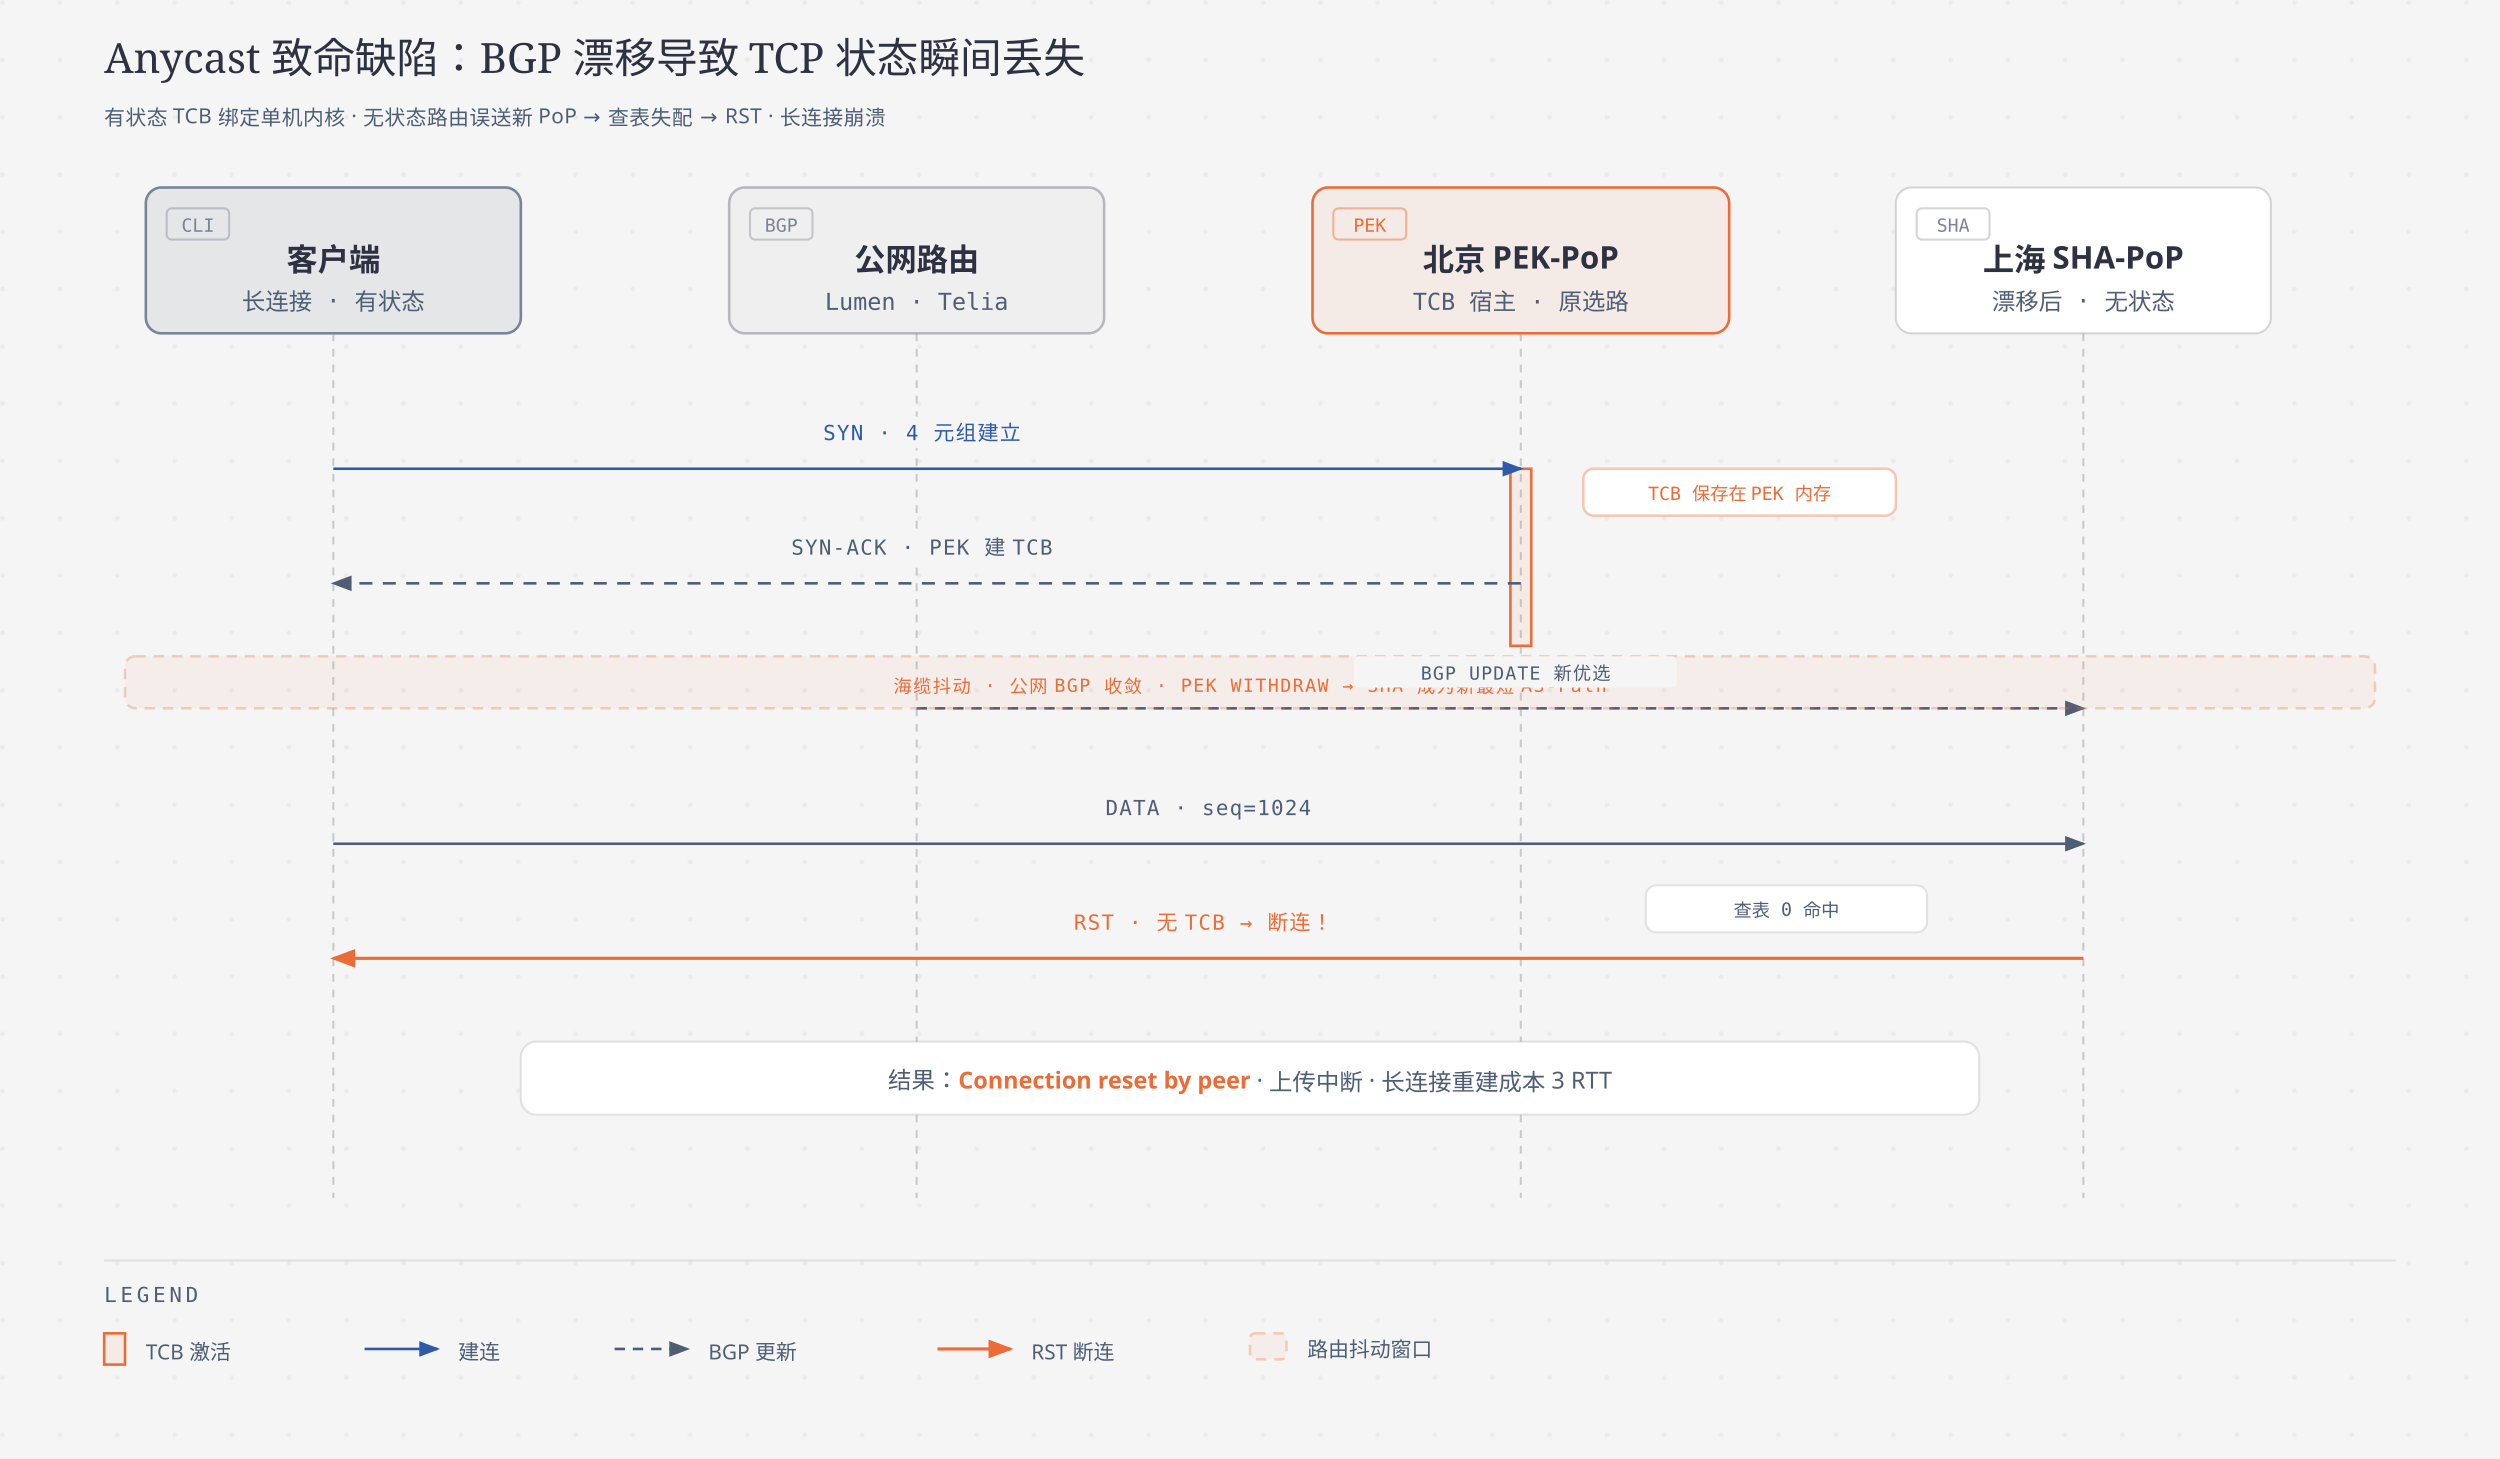
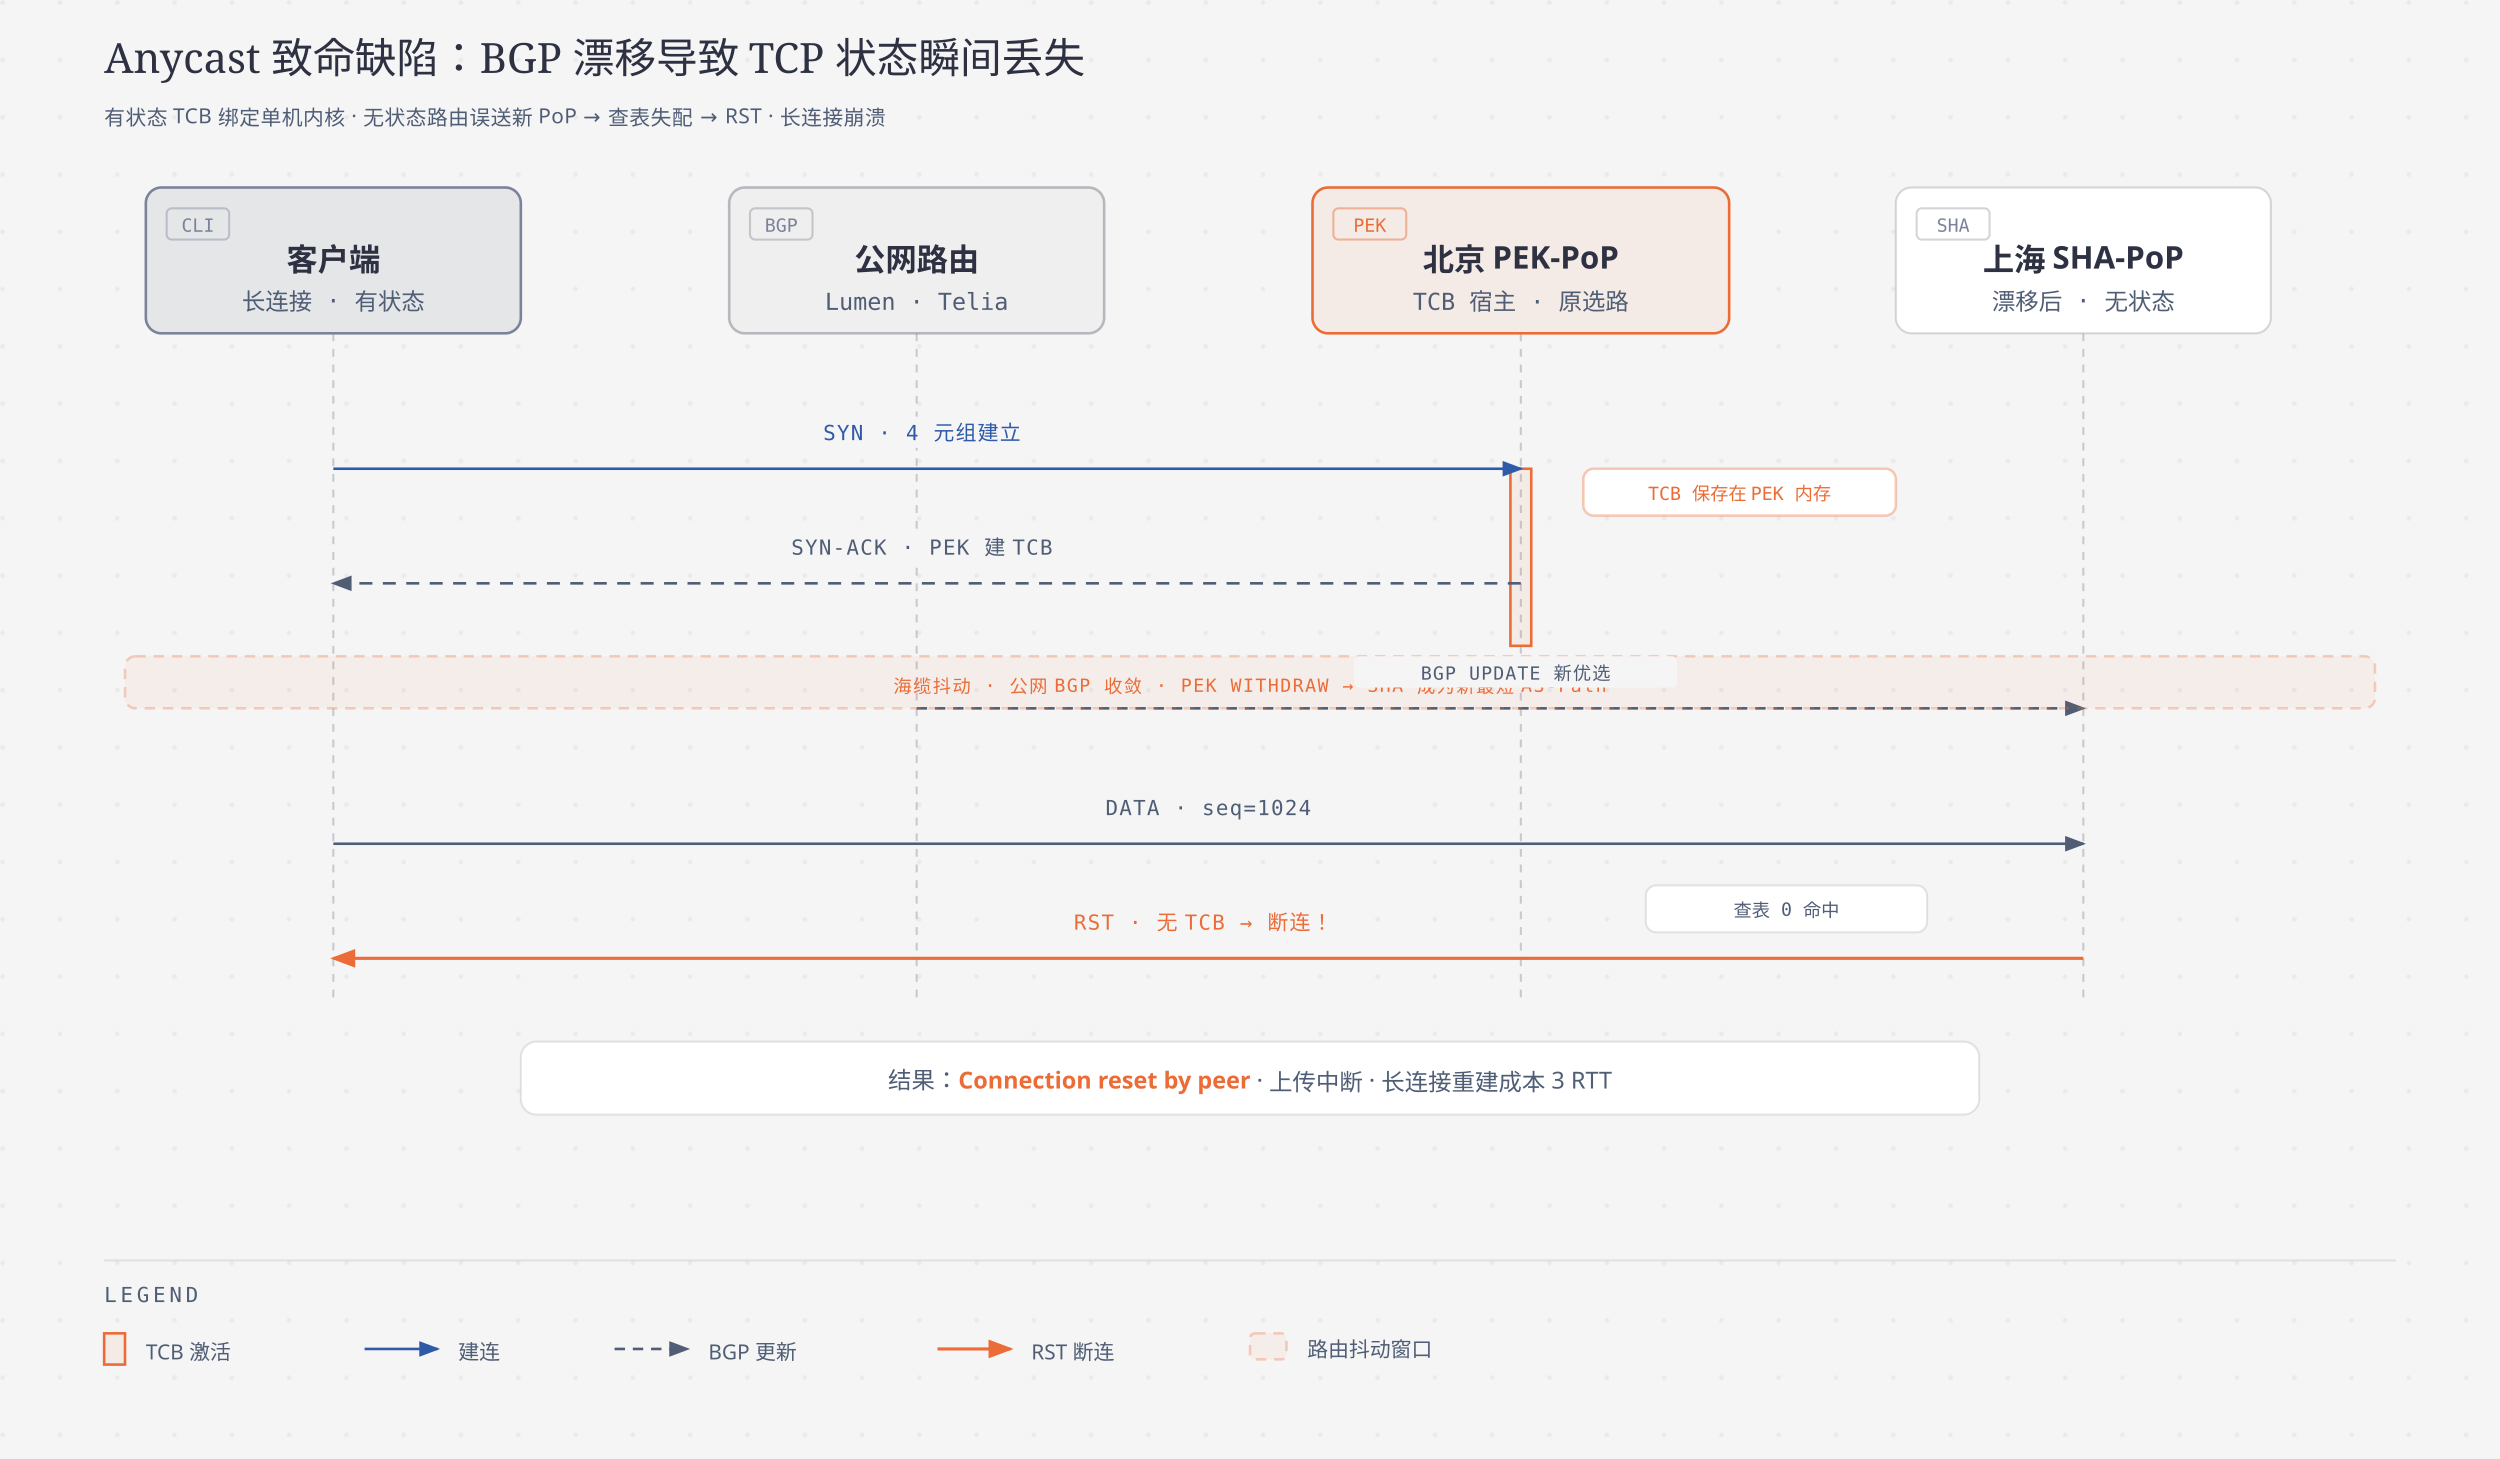
<svg xmlns="http://www.w3.org/2000/svg" viewBox="0 0 960 560" width="100%" height="100%" role="img" aria-labelledby="cdn-anycast-tcp-flapping-reset-flow-title cdn-anycast-tcp-flapping-reset-flow-desc">
  <defs>
    <pattern id="dots" width="22" height="22" patternUnits="userSpaceOnUse">
      <circle cx="1" cy="1" r="0.9" fill="rgba(45,49,66,0.10)" />
    </pattern>
    <marker id="arrow" markerWidth="8" markerHeight="6" refX="7" refY="3" orient="auto">
      <polygon points="0 0, 8 3, 0 6" fill="#4f5d75" />
    </marker>
    <marker id="arrow-accent" markerWidth="8" markerHeight="6" refX="7" refY="3" orient="auto">
      <polygon points="0 0, 8 3, 0 6" fill="#eb6c36" />
    </marker>
    <marker id="arrow-link" markerWidth="8" markerHeight="6" refX="7" refY="3" orient="auto">
      <polygon points="0 0, 8 3, 0 6" fill="#2e5aa8" />
    </marker>
  </defs>
  <rect width="100%" height="100%" fill="#f5f5f5" />
  <rect width="100%" height="100%" fill="url(#dots)" opacity="0.55" />
  <text x="40" y="28" fill="#2d3142" font-size="16" font-weight="400" font-family="'Instrument Serif', serif">Anycast 致命缺陷：BGP 漂移导致 TCP 状态瞬间丢失</text>
  <text x="40" y="48" fill="#4f5d75" font-size="8" font-family="'Geist', sans-serif" letter-spacing="0.02em">有状态 TCB 绑定单机内核 · 无状态路由误送新 PoP → 查表失配 → RST · 长连接崩溃</text>
-   <line x1="128" y1="128" x2="128" y2="460" stroke="rgba(45,49,66,0.22)" stroke-width="0.8" stroke-dasharray="3,3" />
-   <line x1="352" y1="128" x2="352" y2="460" stroke="rgba(45,49,66,0.22)" stroke-width="0.8" stroke-dasharray="3,3" />
-   <line x1="584" y1="128" x2="584" y2="460" stroke="rgba(45,49,66,0.22)" stroke-width="0.8" stroke-dasharray="3,3" />
-   <line x1="800" y1="128" x2="800" y2="460" stroke="rgba(45,49,66,0.22)" stroke-width="0.8" stroke-dasharray="3,3" />
+   <line x1="128" y1="128" x2="128" y2="386" stroke="rgba(45,49,66,0.22)" stroke-width="0.8" stroke-dasharray="3,3" />
+   <line x1="352" y1="128" x2="352" y2="386" stroke="rgba(45,49,66,0.22)" stroke-width="0.8" stroke-dasharray="3,3" />
+   <line x1="584" y1="128" x2="584" y2="386" stroke="rgba(45,49,66,0.22)" stroke-width="0.8" stroke-dasharray="3,3" />
+   <line x1="800" y1="128" x2="800" y2="386" stroke="rgba(45,49,66,0.22)" stroke-width="0.8" stroke-dasharray="3,3" />
  <rect x="580" y="180" width="8" height="68" fill="rgba(235,108,54,0.08)" stroke="#eb6c36" stroke-width="1" />
  <line x1="128" y1="180" x2="584" y2="180" stroke="#2e5aa8" stroke-width="1" marker-end="url(#arrow-link)" />
  <line x1="584" y1="224" x2="128" y2="224" stroke="#4f5d75" stroke-width="1" stroke-dasharray="5,4" marker-end="url(#arrow)" />
  <line x1="352" y1="272" x2="800" y2="272" stroke="#4f5d75" stroke-width="1" stroke-dasharray="4,3" marker-end="url(#arrow)" />
  <line x1="128" y1="324" x2="800" y2="324" stroke="#4f5d75" stroke-width="1" marker-end="url(#arrow)" />
  <line x1="800" y1="368" x2="128" y2="368" stroke="#eb6c36" stroke-width="1.2" marker-end="url(#arrow-accent)" />
  <rect x="48" y="252" width="864" height="20" rx="4" fill="rgba(235,108,54,0.06)" stroke="rgba(235,108,54,0.30)" stroke-width="1" stroke-dasharray="4,3" />
  <text x="480" y="266" fill="#eb6c36" font-size="7" font-family="'Geist Mono', monospace" text-anchor="middle" letter-spacing="0.08em">海缆抖动 · 公网 BGP 收敛 · PEK WITHDRAW → SHA 成为新最短 AS-Path</text>
  <rect x="288" y="160" width="132" height="12" rx="2" fill="#f5f5f5" />
  <text x="354" y="169" fill="#2e5aa8" font-size="8" font-family="'Geist Mono', monospace" text-anchor="middle" letter-spacing="0.06em">SYN · 4 元组建立</text>
  <rect x="292" y="204" width="124" height="12" rx="2" fill="#f5f5f5" />
  <text x="354" y="213" fill="#4f5d75" font-size="8" font-family="'Geist Mono', monospace" text-anchor="middle" letter-spacing="0.06em">SYN-ACK · PEK 建 TCB</text>
  <rect x="520" y="252" width="124" height="12" rx="2" fill="#f5f5f5" />
  <text x="582" y="261" fill="#4f5d75" font-size="7" font-family="'Geist Mono', monospace" text-anchor="middle" letter-spacing="0.06em">BGP UPDATE 新优选</text>
  <rect x="396" y="304" width="136" height="12" rx="2" fill="#f5f5f5" />
  <text x="464" y="313" fill="#4f5d75" font-size="8" font-family="'Geist Mono', monospace" text-anchor="middle" letter-spacing="0.06em">DATA · seq=1024</text>
  <rect x="396" y="348" width="132" height="12" rx="2" fill="#f5f5f5" />
  <text x="462" y="357" fill="#eb6c36" font-size="8" font-family="'Geist Mono', monospace" text-anchor="middle" letter-spacing="0.06em">RST · 无 TCB → 断连！</text>
  <rect x="608" y="180" width="120" height="18" rx="4" fill="#ffffff" stroke="rgba(235,108,54,0.35)" stroke-width="1" />
  <text x="668" y="192" fill="#eb6c36" font-size="7" font-family="'Geist Mono', monospace" text-anchor="middle">TCB 保存在 PEK 内存</text>
  <rect x="632" y="340" width="108" height="18" rx="4" fill="#ffffff" stroke="rgba(45,49,66,0.12)" stroke-width="0.8" />
  <text x="686" y="352" fill="#4f5d75" font-size="7" font-family="'Geist Mono', monospace" text-anchor="middle">查表 0 命中</text>
  <rect x="200" y="400" width="560" height="28" rx="6" fill="#ffffff" stroke="rgba(45,49,66,0.12)" stroke-width="0.8" />
  <text x="480" y="418" fill="#4f5d75" font-size="9" font-family="'Geist', sans-serif" text-anchor="middle">结果：<tspan fill="#eb6c36" font-weight="600">Connection reset by peer</tspan> · 上传中断 · 长连接重建成本 3 RTT</text>
  <g>
    <rect x="56" y="72" width="144" height="56" rx="6" fill="#f5f5f5" />
    <rect x="56" y="72" width="144" height="56" rx="6" fill="rgba(79,93,117,0.10)" stroke="#7a8399" stroke-width="1" />
    <rect x="64" y="80" width="24" height="12" rx="2" fill="transparent" stroke="rgba(122,131,153,0.40)" stroke-width="0.8" />
    <text x="76" y="89" fill="#7a8399" font-size="7" font-family="'Geist Mono', monospace" text-anchor="middle">CLI</text>
    <text x="128" y="104" fill="#2d3142" font-size="12" font-weight="600" font-family="'Geist', sans-serif" text-anchor="middle">客户端</text>
    <text x="128" y="119" fill="#4f5d75" font-size="9" font-family="'Geist Mono', monospace" text-anchor="middle">长连接 · 有状态</text>
  </g>
  <g>
    <rect x="280" y="72" width="144" height="56" rx="6" fill="#f5f5f5" />
    <rect x="280" y="72" width="144" height="56" rx="6" fill="rgba(45,49,66,0.03)" stroke="rgba(45,49,66,0.30)" stroke-width="1" />
    <rect x="288" y="80" width="24" height="12" rx="2" fill="transparent" stroke="rgba(45,49,66,0.22)" stroke-width="0.8" />
    <text x="300" y="89" fill="#7a8399" font-size="7" font-family="'Geist Mono', monospace" text-anchor="middle">BGP</text>
    <text x="352" y="104" fill="#2d3142" font-size="12" font-weight="600" font-family="'Geist', sans-serif" text-anchor="middle">公网路由</text>
    <text x="352" y="119" fill="#4f5d75" font-size="9" font-family="'Geist Mono', monospace" text-anchor="middle">Lumen · Telia</text>
  </g>
  <g>
    <rect x="504" y="72" width="160" height="56" rx="6" fill="#f5f5f5" />
    <rect x="504" y="72" width="160" height="56" rx="6" fill="rgba(235,108,54,0.08)" stroke="#eb6c36" stroke-width="1" />
    <rect x="512" y="80" width="28" height="12" rx="2" fill="transparent" stroke="rgba(235,108,54,0.45)" stroke-width="0.8" />
    <text x="526" y="89" fill="#eb6c36" font-size="7" font-family="'Geist Mono', monospace" text-anchor="middle">PEK</text>
    <text x="584" y="104" fill="#2d3142" font-size="12" font-weight="600" font-family="'Geist', sans-serif" text-anchor="middle">北京 PEK-PoP</text>
    <text x="584" y="119" fill="#4f5d75" font-size="9" font-family="'Geist Mono', monospace" text-anchor="middle">TCB 宿主 · 原选路</text>
  </g>
  <g>
    <rect x="728" y="72" width="144" height="56" rx="6" fill="#f5f5f5" />
    <rect x="728" y="72" width="144" height="56" rx="6" fill="#ffffff" stroke="rgba(45,49,66,0.18)" stroke-width="0.8" />
    <rect x="736" y="80" width="28" height="12" rx="2" fill="transparent" stroke="rgba(45,49,66,0.20)" stroke-width="0.8" />
    <text x="750" y="89" fill="#7a8399" font-size="7" font-family="'Geist Mono', monospace" text-anchor="middle">SHA</text>
    <text x="800" y="104" fill="#2d3142" font-size="12" font-weight="600" font-family="'Geist', sans-serif" text-anchor="middle">上海 SHA-PoP</text>
    <text x="800" y="119" fill="#4f5d75" font-size="9" font-family="'Geist Mono', monospace" text-anchor="middle">漂移后 · 无状态</text>
  </g>
  <line x1="40" y1="484" x2="920" y2="484" stroke="rgba(45,49,66,0.10)" stroke-width="0.8" />
  <text x="40" y="500" fill="#4f5d75" font-size="8" font-family="'Geist Mono', monospace" letter-spacing="0.18em">LEGEND</text>
  <rect x="40" y="512" width="8" height="12" fill="rgba(235,108,54,0.08)" stroke="#eb6c36" stroke-width="1" />
  <text x="56" y="522" fill="#4f5d75" font-size="8" font-family="'Geist', sans-serif">TCB 激活</text>
  <line x1="140" y1="518" x2="168" y2="518" stroke="#2e5aa8" stroke-width="1" marker-end="url(#arrow-link)" />
  <text x="176" y="522" fill="#4f5d75" font-size="8" font-family="'Geist', sans-serif">建连</text>
  <line x1="236" y1="518" x2="264" y2="518" stroke="#4f5d75" stroke-width="1" stroke-dasharray="4,3" marker-end="url(#arrow)" />
  <text x="272" y="522" fill="#4f5d75" font-size="8" font-family="'Geist', sans-serif">BGP 更新</text>
  <line x1="360" y1="518" x2="388" y2="518" stroke="#eb6c36" stroke-width="1.2" marker-end="url(#arrow-accent)" />
  <text x="396" y="522" fill="#4f5d75" font-size="8" font-family="'Geist', sans-serif">RST 断连</text>
  <rect x="480" y="512" width="14" height="10" rx="2" fill="rgba(235,108,54,0.06)" stroke="rgba(235,108,54,0.30)" stroke-width="1" stroke-dasharray="4,3" />
  <text x="502" y="521" fill="#4f5d75" font-size="8" font-family="'Geist', sans-serif">路由抖动窗口</text>
</svg>
